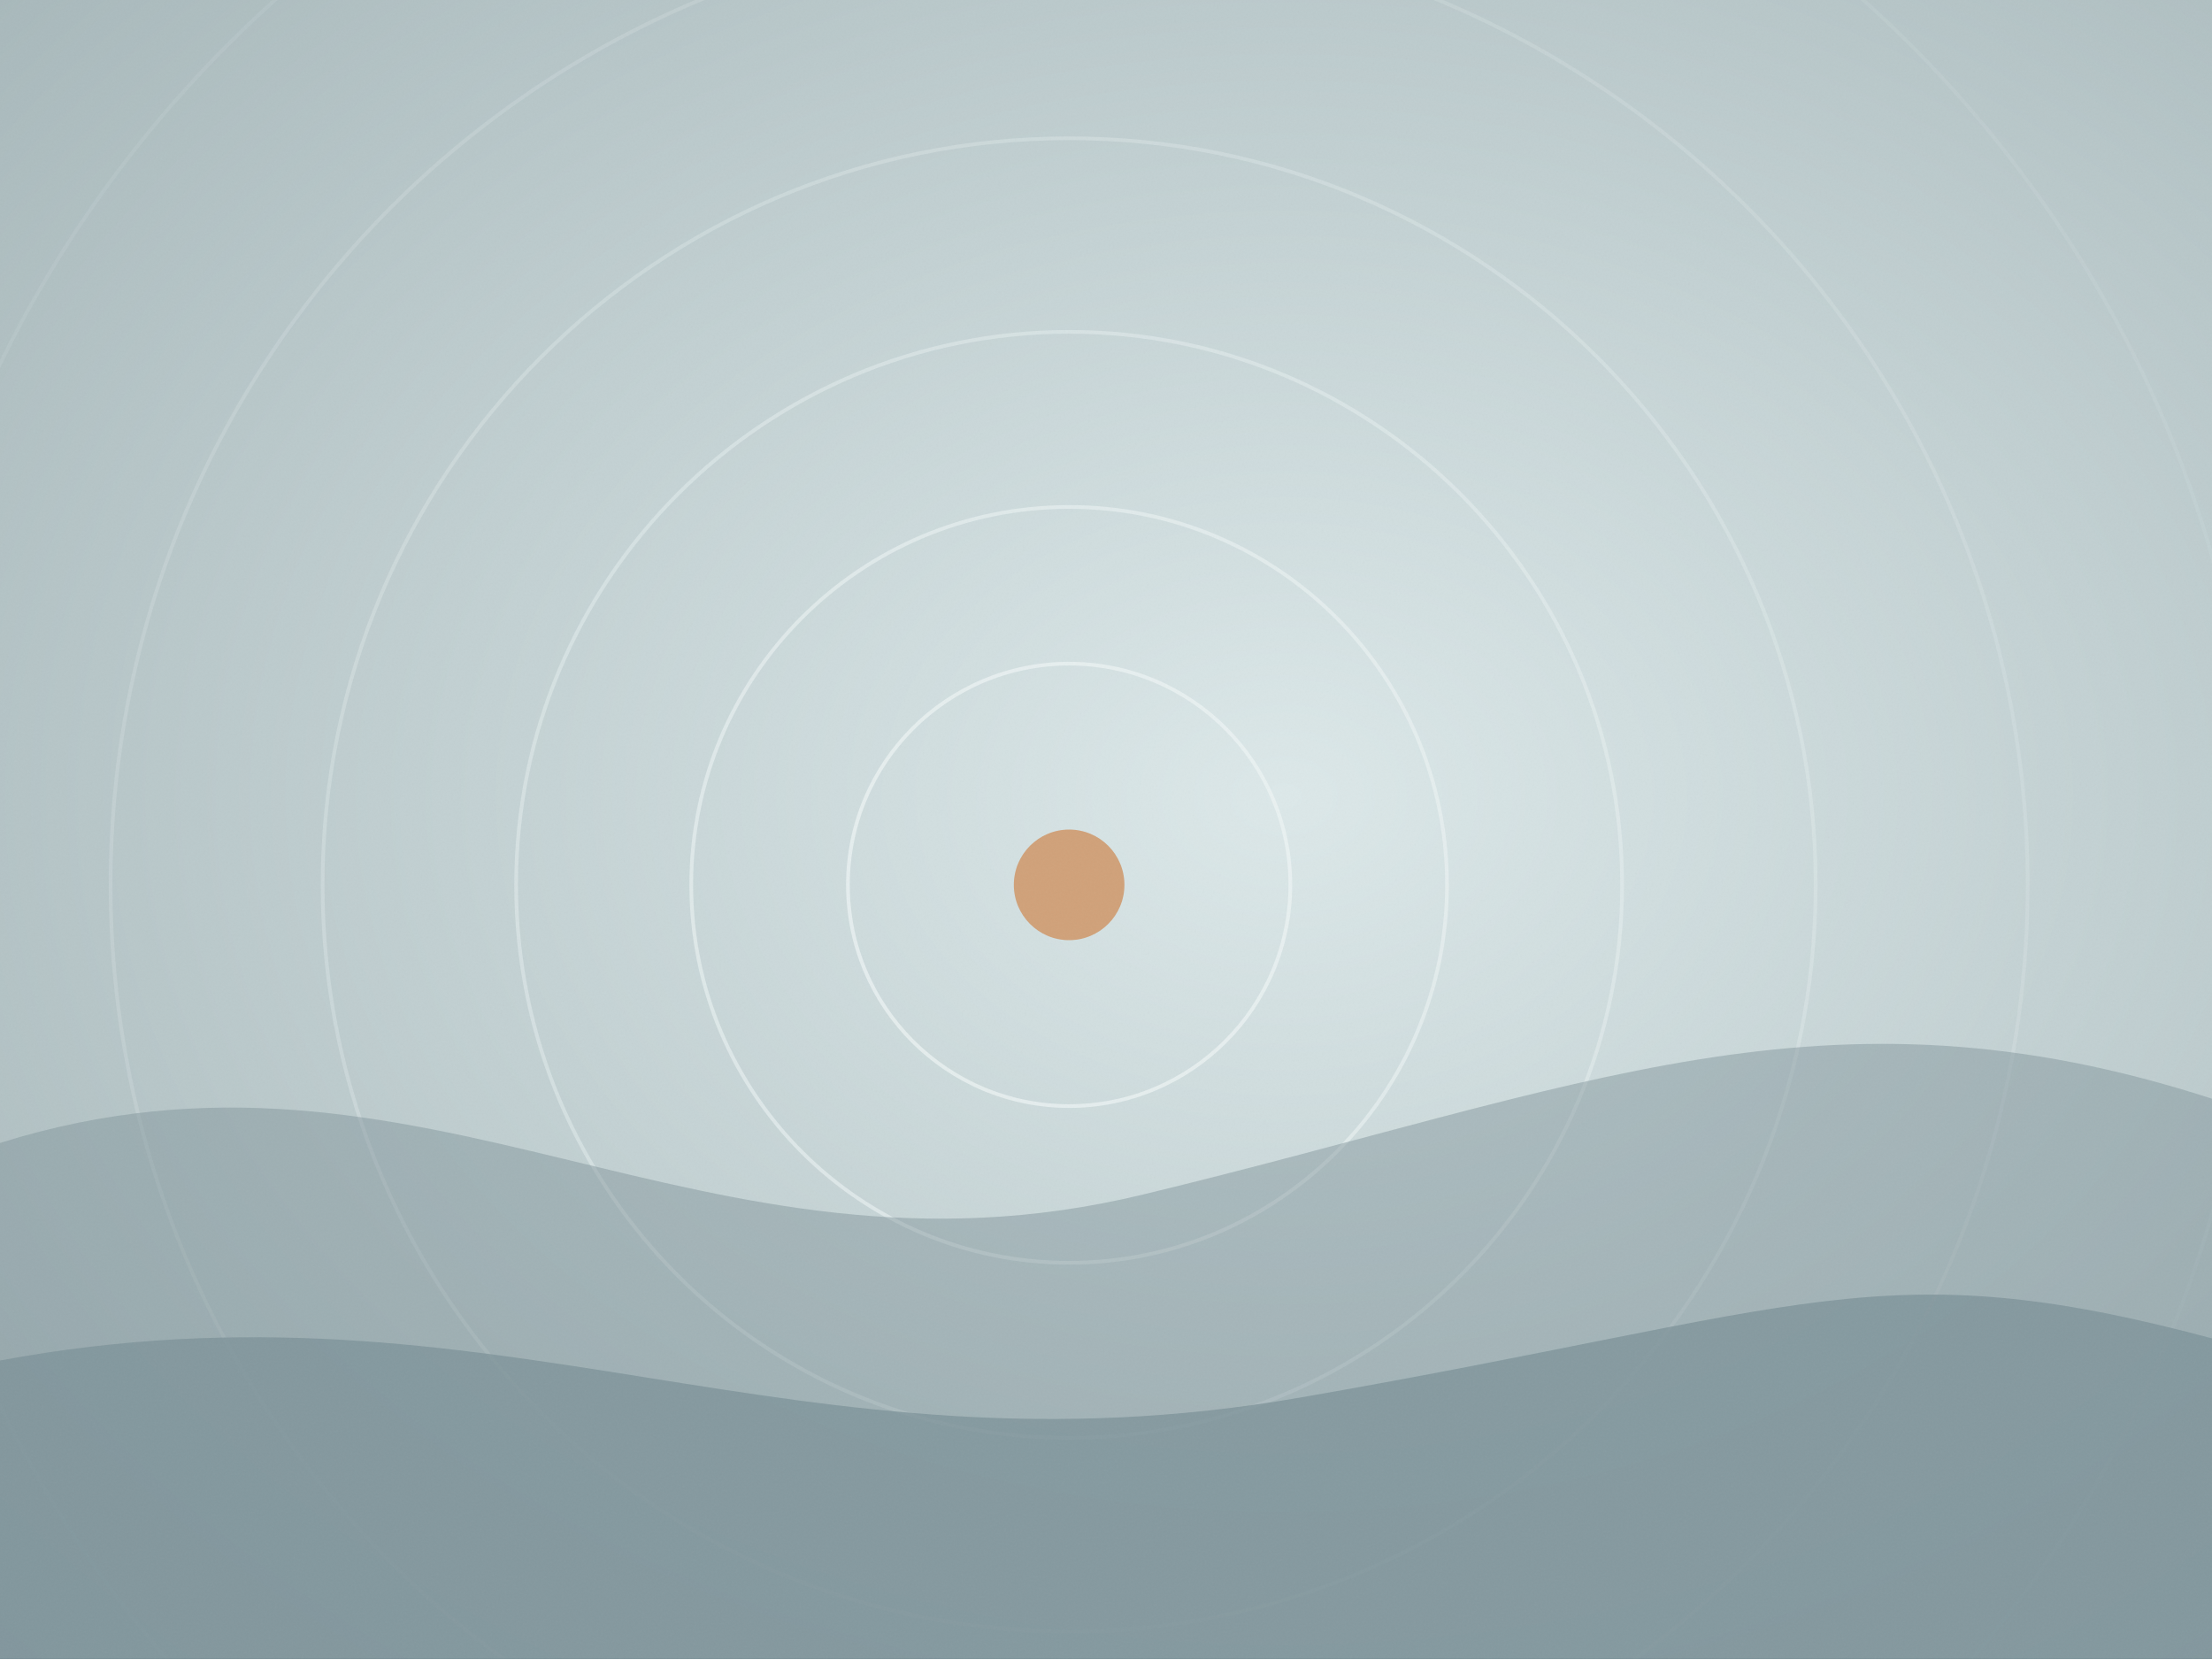
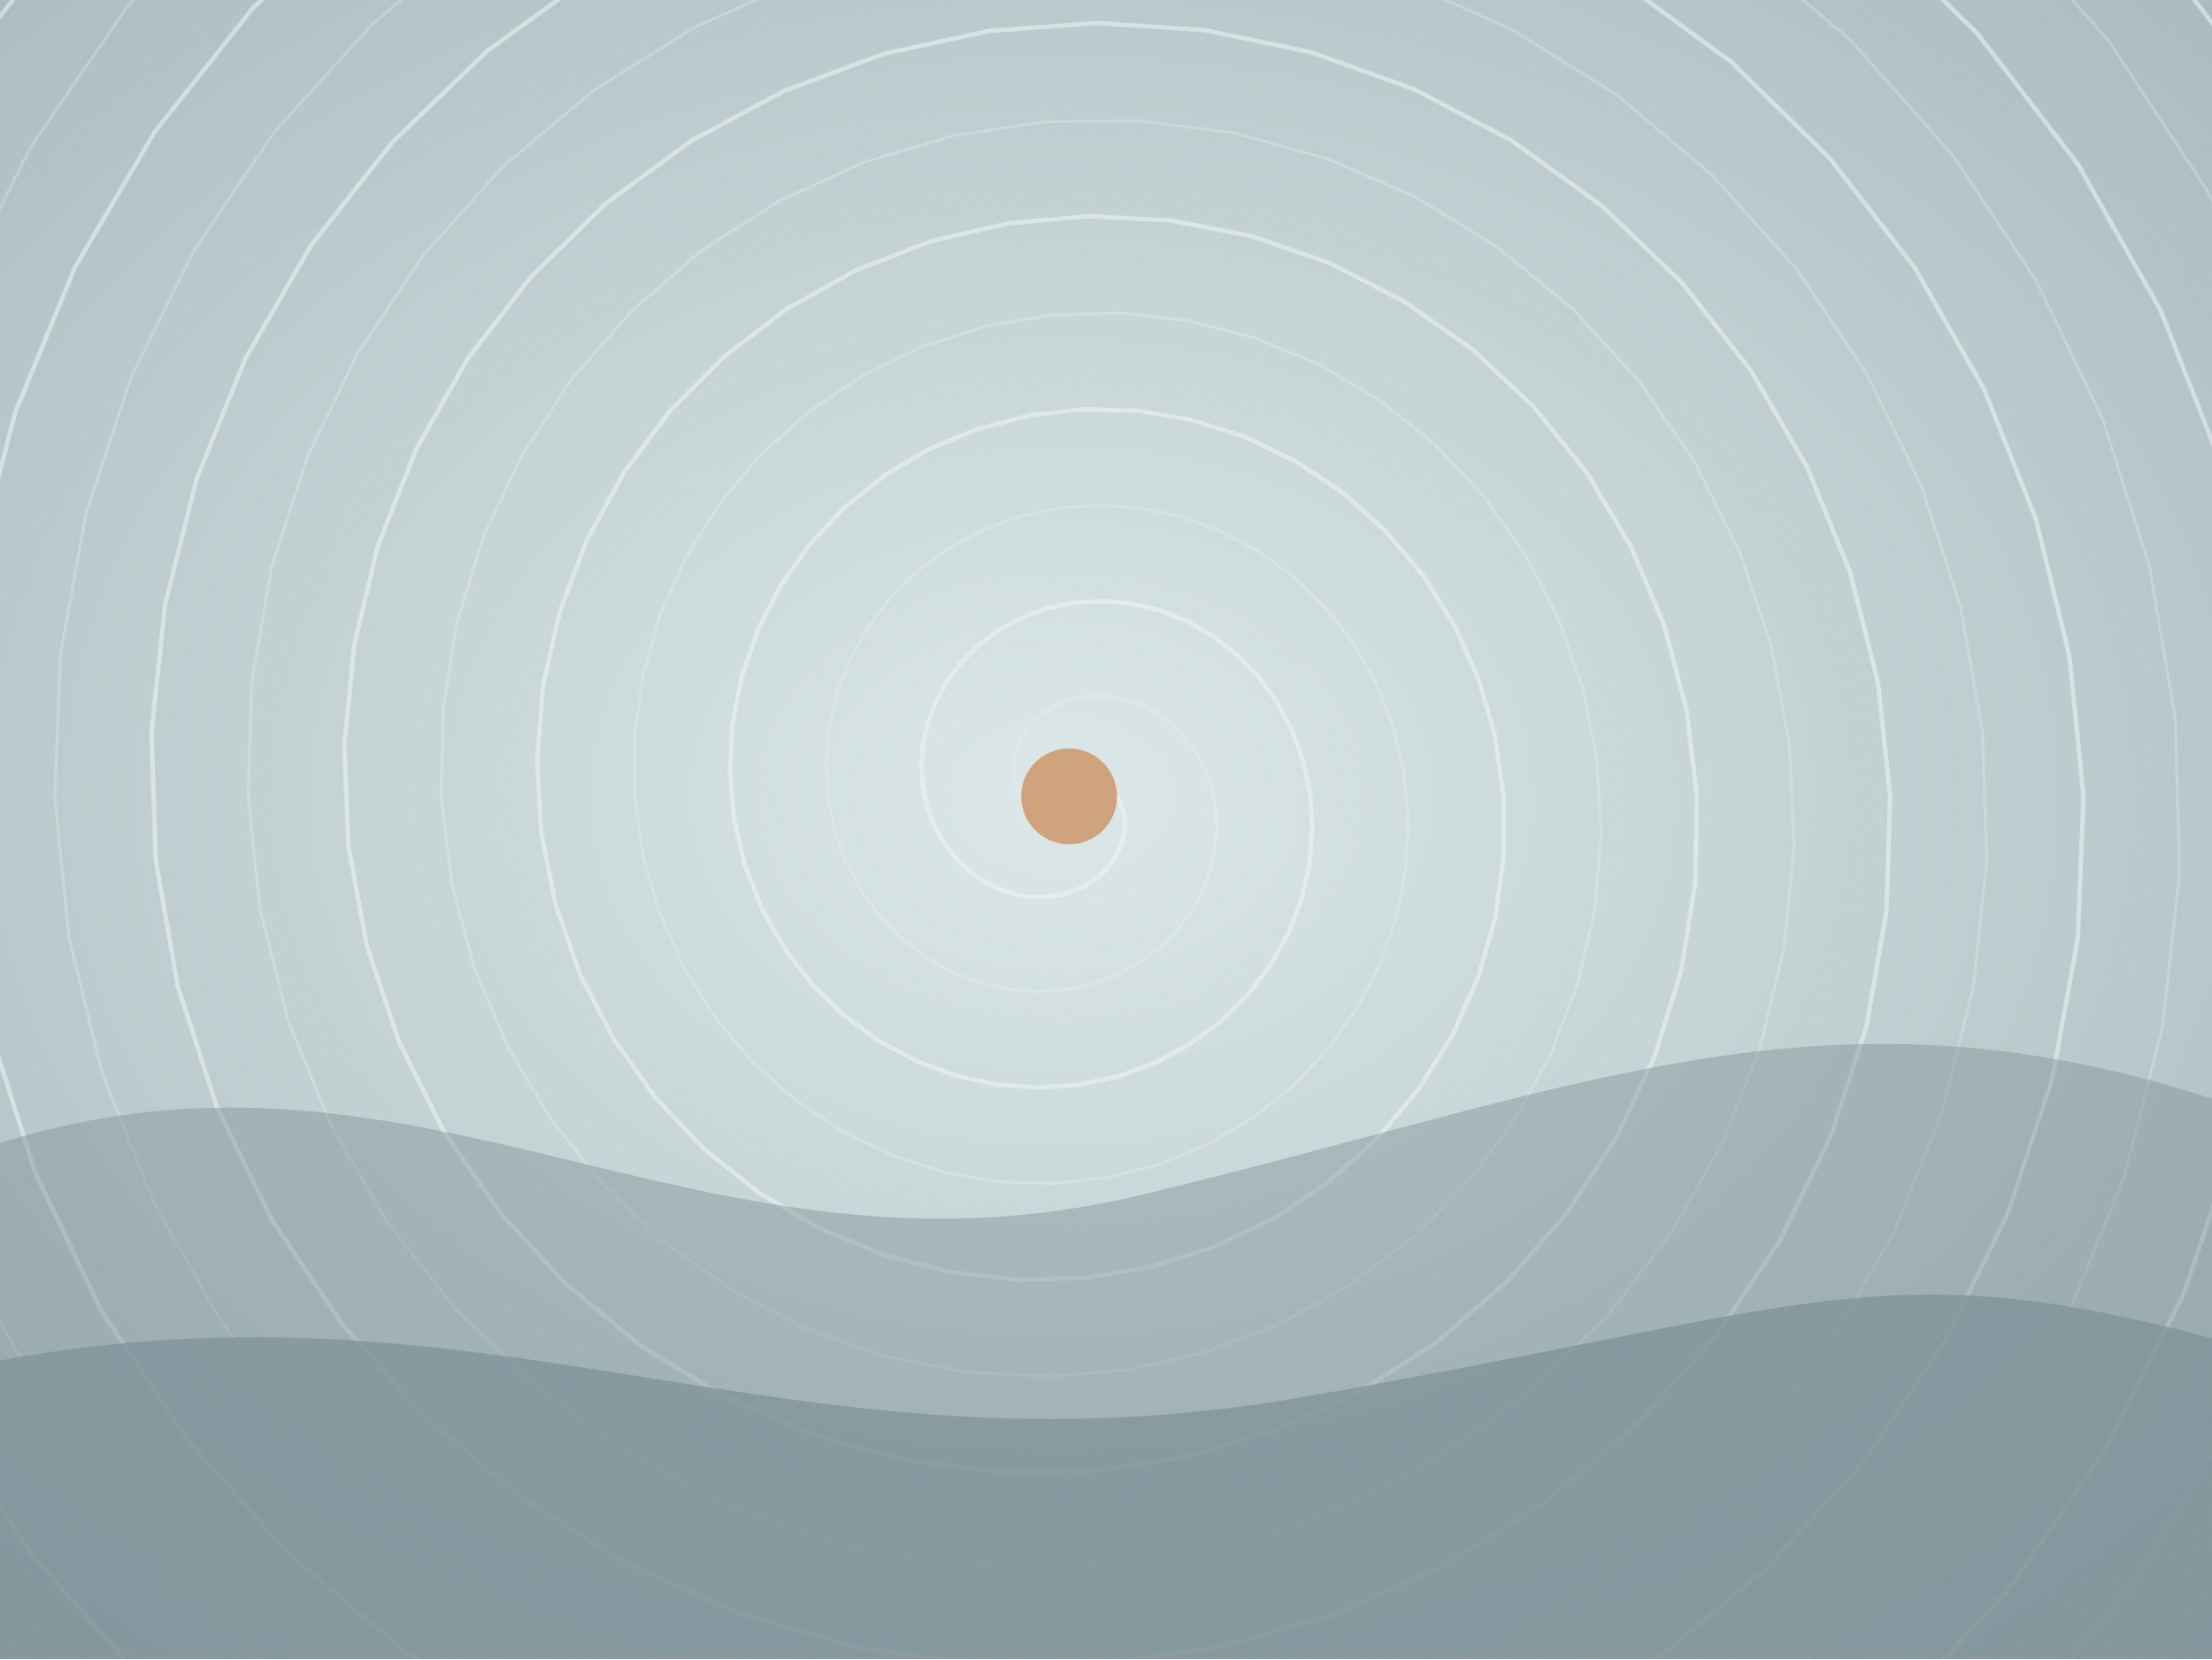
<svg xmlns="http://www.w3.org/2000/svg" viewBox="0 0 1200 900" preserveAspectRatio="xMidYMid slice" role="img" aria-hidden="true">
  <defs>
-     <radialGradient id="g-group" cx="58%" cy="48%" r="88%">
+     <radialGradient id="g-group" cx="48%" cy="48%" r="88%">
      <stop offset="0" stop-color="#dce8e9" />
      <stop offset="1" stop-color="#9fb0b3" />
    </radialGradient>
    <filter id="f-group">
      <feTurbulence type="fractalNoise" baseFrequency="0.9" numOctaves="3" />
      <feColorMatrix type="saturate" values="0" />
    </filter>
  </defs>
  <rect width="1200" height="900" fill="url(#g-group)" />
-   <g fill="none" stroke="#eef5f5" stroke-width="2" transform="translate(580 480)">
-     <circle r="120" stroke-opacity=".70" />
-     <circle r="205" stroke-opacity=".55" />
-     <circle r="300" stroke-opacity=".40" />
-     <circle r="405" stroke-opacity=".28" />
-     <circle r="520" stroke-opacity=".18" />
-     <circle r="645" stroke-opacity=".10" />
+   <g fill="none" stroke="#eef5f5" stroke-linecap="round">
+     <path d="M 606.0 432.0 L 608.1 435.9 L 609.5 440.5 L 610.1 445.4 L 610.0 450.7 L 608.8 456.2 L 606.8 461.7 L 603.7 467.1 L 599.6 472.1 L 594.5 476.7 L 588.6 480.6 L 581.8 483.6 L 574.4 485.7 L 566.4 486.6 L 558.0 486.4 L 549.5 484.8 L 541.0 481.9 L 532.8 477.6 L 525.0 471.9 L 518.0 465.0 L 511.8 456.8 L 506.7 447.6 L 502.9 437.4 L 500.6 426.4 L 499.9 415.0 L 500.8 403.2 L 503.6 391.4 L 508.1 379.7 L 514.4 368.6 L 522.4 358.3 L 532.0 348.9 L 543.2 340.9 L 555.7 334.4 L 569.2 329.7 L 583.7 326.8 L 598.7 326.1 L 614.0 327.5 L 629.2 331.1 L 644.1 337.0 L 658.2 345.1 L 671.3 355.4 L 683.1 367.6 L 693.2 381.6 L 701.3 397.2 L 707.3 414.1 L 710.9 432.0 L 711.9 450.5 L 710.3 469.4 L 705.9 488.1 L 698.9 506.3 L 689.2 523.6 L 676.9 539.6 L 662.3 554.0 L 645.5 566.4 L 626.9 576.4 L 606.8 583.8 L 585.5 588.4 L 563.4 589.9 L 541.0 588.4 L 518.8 583.6 L 497.1 575.6 L 476.5 564.5 L 457.4 550.4 L 440.2 533.6 L 425.4 514.2 L 413.2 492.7 L 404.1 469.4 L 398.3 444.7 L 396.0 419.1 L 397.3 393.2 L 402.3 367.3 L 411.0 342.1 L 423.2 318.1 L 438.9 295.8 L 457.8 275.6 L 479.6 258.1 L 503.9 243.7 L 530.3 232.7 L 558.3 225.4 L 587.3 222.0 L 616.9 222.8 L 646.4 227.8 L 675.2 236.9 L 702.7 250.1 L 728.4 267.2 L 751.6 288.0 L 772.0 312.0 L 788.9 339.0 L 802.1 368.3 L 811.1 399.5 L 815.7 432.0 L 815.7 465.1 L 811.1 498.3 L 801.7 530.7 L 787.8 561.8 L 769.5 591.0 L 747.1 617.6 L 720.9 640.9 L 691.5 660.6 L 659.3 676.1 L 625.0 687.1 L 589.1 693.2 L 552.4 694.2 L 515.6 690.1 L 479.5 680.8 L 444.7 666.4 L 411.9 647.1 L 381.9 623.3 L 355.4 595.2 L 332.8 563.4 L 314.7 528.6 L 301.6 491.2 L 293.7 452.0 L 291.4 411.8 L 294.7 371.4 L 303.8 331.5 L 318.4 292.9 L 338.4 256.5 L 363.5 222.9 L 393.3 193.0 L 427.2 167.3 L 464.6 146.5 L 504.9 130.9 L 547.3 121.1 L 591.0 117.3 L 635.1 119.6 L 678.8 128.0 L 721.1 142.7 L 761.3 163.2 L 798.5 189.3 L 832.0 220.6 L 860.9 256.5 L 884.7 296.3 L 902.9 339.4 L 914.9 384.9 L 920.6 432.0 L 919.6 479.7 L 911.9 527.2 L 897.5 573.4 L 876.7 617.4 L 849.8 658.4 L 817.2 695.5 L 779.6 727.9 L 737.5 754.9 L 691.7 775.8 L 643.2 790.3 L 592.8 798.0 L 541.5 798.5 L 490.3 791.8 L 440.2 778.0 L 392.2 757.2 L 347.4 729.8 L 306.5 696.1 L 270.5 656.8 L 240.2 612.7 L 216.2 564.4 L 199.0 513.0 L 189.1 459.3 L 186.8 404.5 L 192.2 349.6 L 205.2 295.6 L 225.8 243.7 L 253.6 194.8 L 288.1 150.1 L 328.7 110.4 L 374.8 76.5 L 425.4 49.3 L 479.6 29.2 L 536.4 16.8 L 594.7 12.5 L 653.3 16.3 L 711.2 28.3 L 767.1 48.4 L 820.0 76.2 L 868.7 111.4 L 912.3 153.2 L 949.8 200.9 L 980.5 253.7 L 1003.7 310.5 L 1018.8 370.3 L 1025.4 432.0 L 1023.4 494.3 L 1012.7 556.1 L 993.3 616.0 L 965.6 673.0 L 930.1 725.8 L 887.4 773.4 L 838.2 814.8 L 783.4 849.1 L 724.1 875.6 L 661.4 893.6 L 596.4 902.8 L 530.5 902.8 L 464.9 893.6 L 400.9 875.2 L 339.8 848.0 L 282.8 812.4 L 231.1 768.9 L 185.7 718.5 L 147.6 661.9 L 117.6 600.3 L 96.4 534.8 L 84.5 466.6 L 82.2 397.2 L 89.6 327.8 L 106.7 259.7 L 133.2 194.4 L 168.7 133.2 L 212.7 77.3 L 264.2 27.7 L 322.3 -14.3 L 386.1 -48.0 L 454.2 -72.5 L 525.4 -87.5 L 598.3 -92.3 L 671.5 -87.0 L 743.6 -71.4 L 813.1 -45.8 L 878.6 -10.7 L 938.9 33.4 L 992.6 85.8 L 1038.8 145.3 L 1076.3 211.0 L 1104.5 281.6 L 1122.6 355.7 L 1130.3 432.0 L 1127.2 508.9 L 1113.4 585.0 L 1089.1 658.7 L 1054.6 728.5 L 1010.5 793.2 L 957.6 851.3 L 896.8 901.7 L 829.4 943.3 L 756.5 975.3 L 679.6 996.9 L 600.1 1007.6 L 519.6 1007.1 L 439.5 995.3 L 361.6 972.5 L 287.4 938.8 L 218.3 895.0 L 155.7 841.8 L 100.9 780.1 L 55.0 711.1 L 19.1 636.1 L -6.1 556.6 L -20.1 474.0 L -22.4 389.9 L -13.0 306.0 L 8.2 223.9 L 40.6 145.2 L 83.9 71.6 L 137.2 4.4 L 199.6 -54.9 L 269.9 -105.1 L 346.8 -145.2 L 428.8 -174.3 L 514.4 -191.7 L 602.0 -197.1 L 689.7 -190.2 L 776.0 -171.1 L 859.0 -140.1 L 937.2 -97.6 L 1009.0 -44.5 L 1072.9 18.4 L 1127.7 89.8 L 1172.1 168.4 L 1205.3 252.7 L 1226.5 341.1 L 1235.1 432.0 L 1231.1 523.5 L 1214.2 613.9 L 1184.9 701.3 L 1143.5 784.1 L 1090.8 860.6 L 1027.7 929.3 L 955.5 988.7 L 875.4 1037.6 L 788.9 1075.0 L 697.8 1100.1 L 603.8 1112.4 L 508.6 1111.4 L 414.2 1097.1 L 322.4 1069.7 L 235.0 1029.6 L 153.7 977.6 L 80.2 914.6 L 16.0 841.7 L -37.5 760.4 L -79.4 672.0 L -108.7 578.4 L -124.7 481.3 L -127.0 382.6 L -115.5 284.2 L -90.4 188.0 L -51.9 96.0 L -0.9 9.9 L 61.8 -68.4 L 135.1 -137.5 L 217.5 -195.9 L 307.5 -242.4 L 403.5 -276.0 L 503.5 -296.0 L 605.6 -301.9 L 707.9 -293.5 L 808.4 -270.9 L 905.0 -234.3 L 995.9 -184.5 L 1079.2 -122.4 L 1153.3 -49.0 L 1216.6 34.2 L 1267.9 125.7 L 1306.1 223.8 L 1330.3 326.6 L 1340.0 432.0" stroke-width="2.4" stroke-opacity=".55" />
+     <path d="M 554.0 432.0 L 551.9 428.1 L 550.5 423.5 L 549.9 418.6 L 550.0 413.3 L 551.2 407.8 L 553.2 402.3 L 556.3 396.9 L 560.4 391.9 L 565.5 387.3 L 571.4 383.4 L 578.2 380.4 L 585.6 378.3 L 593.6 377.4 L 602.0 377.6 L 610.5 379.2 L 619.0 382.1 L 627.2 386.4 L 635.0 392.1 L 642.0 399.0 L 648.2 407.2 L 653.3 416.4 L 657.1 426.6 L 659.4 437.6 L 660.1 449.0 L 659.2 460.8 L 656.4 472.6 L 651.9 484.3 L 645.6 495.4 L 637.6 505.7 L 628.0 515.1 L 616.8 523.1 L 604.3 529.6 L 590.8 534.3 L 576.3 537.2 L 561.3 537.9 L 546.0 536.5 L 530.8 532.9 L 515.9 527.0 L 501.8 518.9 L 488.7 508.6 L 476.9 496.4 L 466.8 482.4 L 458.7 466.8 L 452.7 449.9 L 449.1 432.0 L 448.1 413.5 L 449.7 394.6 L 454.1 375.9 L 461.1 357.7 L 470.8 340.4 L 483.1 324.4 L 497.7 310.0 L 514.5 297.6 L 533.1 287.6 L 553.2 280.2 L 574.5 275.6 L 596.6 274.1 L 619.0 275.6 L 641.2 280.4 L 662.9 288.4 L 683.5 299.5 L 702.6 313.6 L 719.8 330.4 L 734.6 349.8 L 746.8 371.3 L 755.9 394.6 L 761.7 419.3 L 764.0 444.9 L 762.7 470.8 L 757.7 496.7 L 749.0 521.9 L 736.8 545.9 L 721.1 568.2 L 702.2 588.4 L 680.4 605.9 L 656.1 620.3 L 629.7 631.3 L 601.7 638.6 L 572.7 642.0 L 543.1 641.2 L 513.6 636.2 L 484.8 627.1 L 457.3 613.9 L 431.6 596.8 L 408.4 576.0 L 388.0 552.0 L 371.1 525.0 L 357.9 495.7 L 348.9 464.5 L 344.3 432.0 L 344.3 398.9 L 348.9 365.7 L 358.3 333.3 L 372.2 302.2 L 390.5 273.0 L 412.9 246.4 L 439.1 223.1 L 468.5 203.4 L 500.7 187.9 L 535.0 176.9 L 570.9 170.8 L 607.6 169.8 L 644.4 173.9 L 680.5 183.2 L 715.3 197.6 L 748.1 216.9 L 778.1 240.7 L 804.6 268.8 L 827.2 300.6 L 845.3 335.4 L 858.4 372.8 L 866.3 412.0 L 868.6 452.2 L 865.3 492.6 L 856.2 532.5 L 841.6 571.1 L 821.6 607.5 L 796.5 641.1 L 766.7 671.0 L 732.8 696.7 L 695.4 717.5 L 655.1 733.1 L 612.7 742.9 L 569.0 746.7 L 524.9 744.4 L 481.2 736.0 L 438.9 721.3 L 398.7 700.8 L 361.5 674.7 L 328.0 643.4 L 299.1 607.5 L 275.3 567.7 L 257.1 524.6 L 245.1 479.1 L 239.4 432.0 L 240.4 384.3 L 248.1 336.8 L 262.5 290.6 L 283.3 246.6 L 310.2 205.6 L 342.8 168.5 L 380.4 136.1 L 422.5 109.1 L 468.3 88.2 L 516.8 73.7 L 567.2 66.0 L 618.5 65.5 L 669.7 72.2 L 719.8 86.0 L 767.8 106.8 L 812.6 134.2 L 853.5 167.9 L 889.5 207.2 L 919.8 251.3 L 943.8 299.6 L 961.0 351.0 L 970.9 404.7 L 973.2 459.5 L 967.8 514.4 L 954.8 568.4 L 934.2 620.3 L 906.4 669.2 L 871.9 713.9 L 831.3 753.6 L 785.2 787.5 L 734.6 814.7 L 680.4 834.8 L 623.6 847.2 L 565.3 851.5 L 506.7 847.7 L 448.8 835.7 L 392.9 815.6 L 340.0 787.8 L 291.3 752.6 L 247.7 710.8 L 210.2 663.1 L 179.5 610.3 L 156.3 553.5 L 141.2 493.7 L 134.6 432.0 L 136.6 369.7 L 147.3 307.9 L 166.7 248.0 L 194.4 191.0 L 229.9 138.2 L 272.6 90.6 L 321.8 49.2 L 376.6 14.9 L 435.9 -11.6 L 498.6 -29.6 L 563.6 -38.8 L 629.5 -38.8 L 695.1 -29.6 L 759.1 -11.2 L 820.2 16.0 L 877.2 51.6 L 928.9 95.1 L 974.3 145.5 L 1012.4 202.1 L 1042.4 263.7 L 1063.6 329.2 L 1075.5 397.4 L 1077.8 466.8 L 1070.4 536.2 L 1053.3 604.3 L 1026.8 669.6 L 991.3 730.8 L 947.3 786.7 L 895.8 836.3 L 837.7 878.3 L 773.9 912.0 L 705.8 936.5 L 634.6 951.5 L 561.7 956.3 L 488.5 951.0 L 416.4 935.4 L 346.9 909.8 L 281.4 874.7 L 221.1 830.6 L 167.4 778.2 L 121.2 718.7 L 83.7 653.0 L 55.5 582.4 L 37.4 508.3 L 29.7 432.0 L 32.8 355.1 L 46.6 279.0 L 70.9 205.3 L 105.4 135.5 L 149.5 70.8 L 202.4 12.7 L 263.2 -37.7 L 330.6 -79.3 L 403.5 -111.3 L 480.4 -132.9 L 559.9 -143.6 L 640.4 -143.1 L 720.5 -131.3 L 798.4 -108.5 L 872.6 -74.8 L 941.7 -31.0 L 1004.3 22.2 L 1059.1 83.9 L 1105.0 152.9 L 1140.9 227.9 L 1166.1 307.4 L 1180.1 390.0 L 1182.4 474.1 L 1173.0 558.0 L 1151.8 640.1 L 1119.4 718.8 L 1076.1 792.4 L 1022.8 859.6 L 960.4 918.9 L 890.1 969.1 L 813.2 1009.2 L 731.2 1038.3 L 645.6 1055.7 L 558.0 1061.1 L 470.3 1054.2 L 384.0 1035.1 L 301.0 1004.1 L 222.8 961.6 L 151.0 908.5 L 87.1 845.6 L 32.3 774.2 L -12.1 695.6 L -45.3 611.3 L -66.5 522.9 L -75.1 432.0 L -71.1 340.5 L -54.2 250.1 L -24.9 162.7 L 16.5 79.9 L 69.2 3.4 L 132.3 -65.3 L 204.5 -124.7 L 284.6 -173.6 L 371.1 -211.0 L 462.2 -236.1 L 556.2 -248.4 L 651.4 -247.4 L 745.8 -233.1 L 837.6 -205.7 L 925.0 -165.6 L 1006.3 -113.6 L 1079.8 -50.6 L 1144.0 22.3 L 1197.5 103.6 L 1239.4 192.0 L 1268.7 285.6 L 1284.7 382.7 L 1287.0 481.4 L 1275.5 579.8 L 1250.4 676.0 L 1211.9 768.0 L 1160.9 854.1 L 1098.2 932.4 L 1024.9 1001.5 L 942.5 1059.9 L 852.5 1106.4 L 756.5 1140.0 L 656.5 1160.0 L 554.4 1165.9 L 452.1 1157.5 L 351.6 1134.9 L 255.0 1098.3 L 164.1 1048.5 L 80.8 986.4 L 6.7 913.0 L -56.6 829.8 L -107.9 738.3 L -146.1 640.2 L -170.3 537.4 L -180.0 432.0" stroke-width="1.6" stroke-opacity=".28" />
  </g>
  <path d="M0 620 C 230 548 380 706 620 648 S 990 528 1200 596 L1200 900 L0 900 Z" fill="#7c9298" fill-opacity=".45" />
  <path d="M0 738 C 270 688 430 806 706 758 S 1020 678 1200 726 L1200 900 L0 900 Z" fill="#7c9298" fill-opacity=".75" />
-   <circle cx="580" cy="480" r="30" fill="#cf9a6e" fill-opacity=".9" />
+   <circle cx="580" cy="432" r="26" fill="#cf9a6e" fill-opacity=".9" />
  <rect width="1200" height="900" filter="url(#f-group)" opacity=".045" />
</svg>
